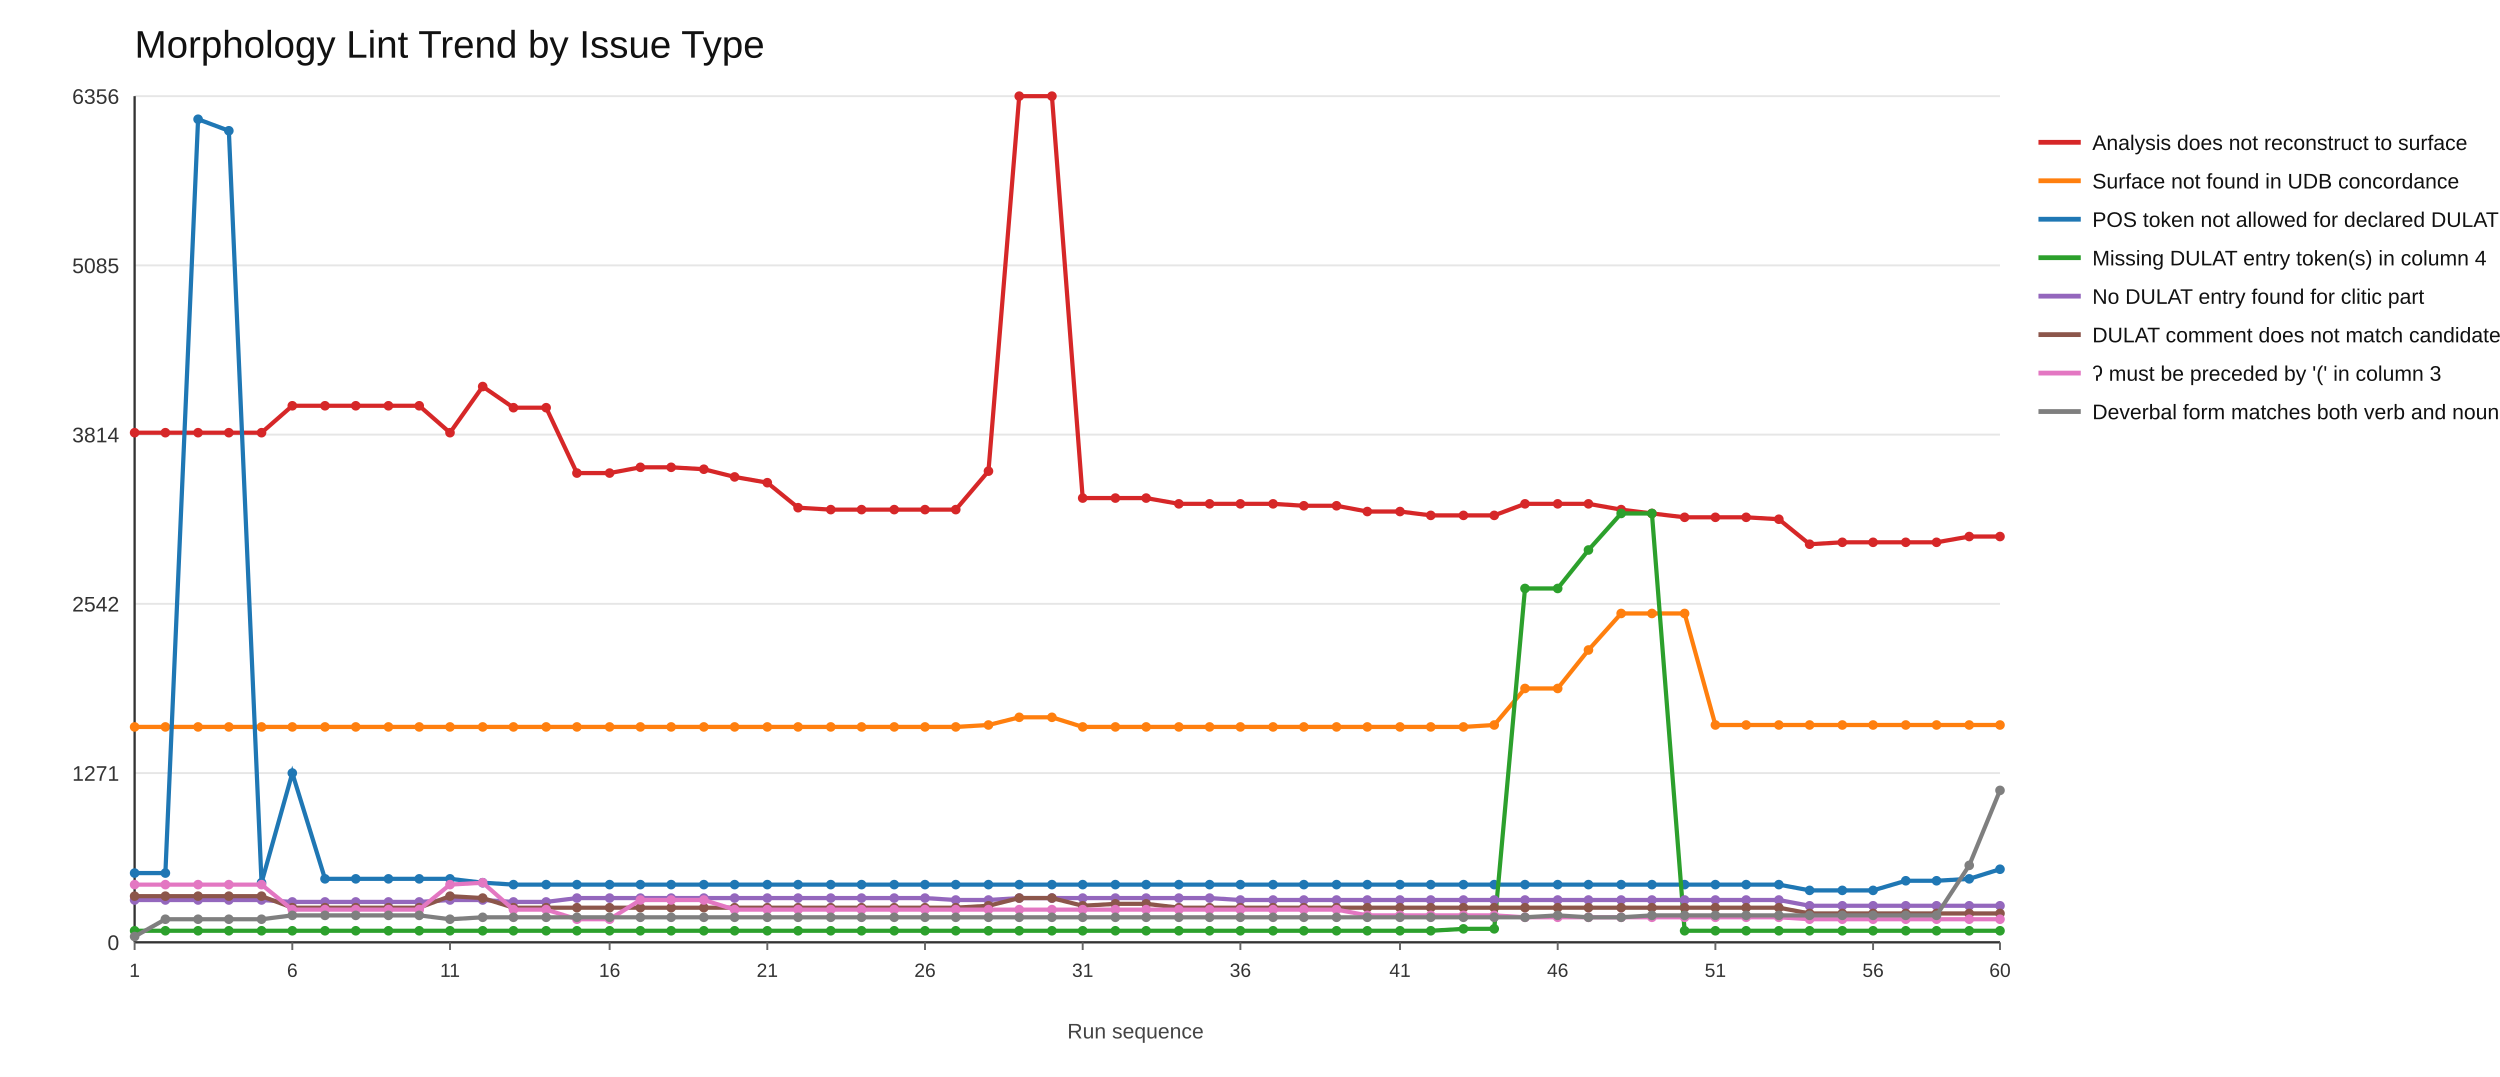
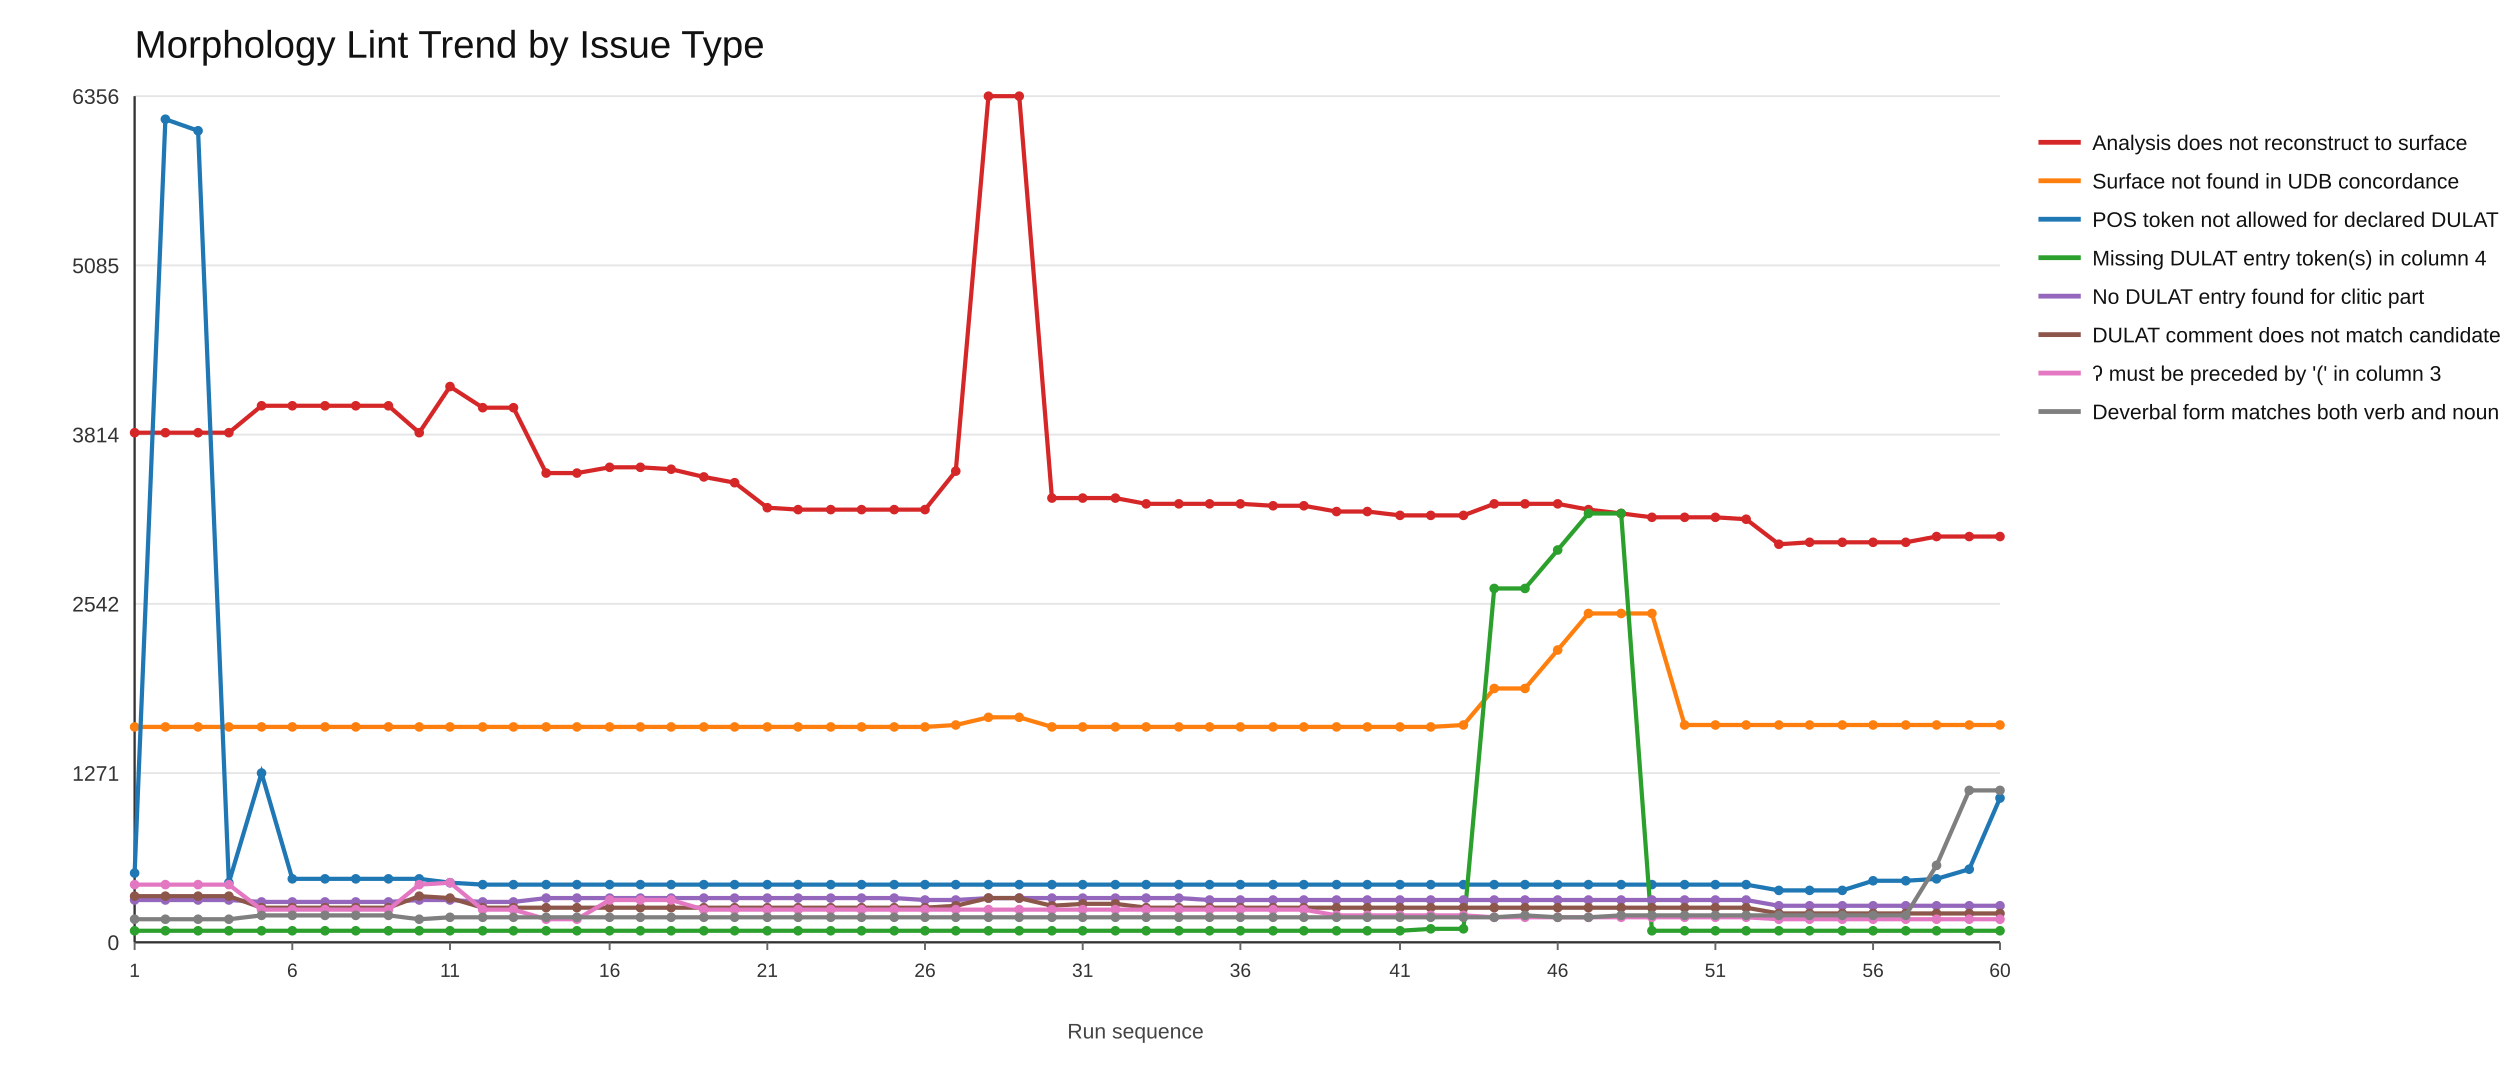
<svg xmlns="http://www.w3.org/2000/svg" width="1300" height="560">
  <rect x="0" y="0" width="1300" height="560" fill="#ffffff" />
  <text x="70" y="30" font-size="20" font-family="Arial" fill="#111">Morphology Lint Trend by Issue Type</text>
  <line x1="70" y1="490" x2="1040" y2="490" stroke="#e6e6e6" stroke-width="1" />
  <text x="62" y="494" font-size="11" font-family="Arial" fill="#333" text-anchor="end">0</text>
  <line x1="70" y1="402" x2="1040" y2="402" stroke="#e6e6e6" stroke-width="1" />
  <text x="62" y="406" font-size="11" font-family="Arial" fill="#333" text-anchor="end">1271</text>
  <line x1="70" y1="314" x2="1040" y2="314" stroke="#e6e6e6" stroke-width="1" />
  <text x="62" y="318" font-size="11" font-family="Arial" fill="#333" text-anchor="end">2542</text>
  <line x1="70" y1="226" x2="1040" y2="226" stroke="#e6e6e6" stroke-width="1" />
  <text x="62" y="230" font-size="11" font-family="Arial" fill="#333" text-anchor="end">3814</text>
  <line x1="70" y1="138" x2="1040" y2="138" stroke="#e6e6e6" stroke-width="1" />
  <text x="62" y="142" font-size="11" font-family="Arial" fill="#333" text-anchor="end">5085</text>
  <line x1="70" y1="50" x2="1040" y2="50" stroke="#e6e6e6" stroke-width="1" />
  <text x="62" y="54" font-size="11" font-family="Arial" fill="#333" text-anchor="end">6356</text>
  <line x1="70" y1="490" x2="1040" y2="490" stroke="#333" stroke-width="1.2" />
  <line x1="70" y1="50" x2="70" y2="490" stroke="#333" stroke-width="1.2" />
  <line x1="70" y1="490" x2="70" y2="494" stroke="#666" stroke-width="1" />
  <text x="70" y="508" font-size="10" font-family="Arial" fill="#333" text-anchor="middle">1</text>
  <line x1="152" y1="490" x2="152" y2="494" stroke="#666" stroke-width="1" />
  <text x="152" y="508" font-size="10" font-family="Arial" fill="#333" text-anchor="middle">6</text>
  <line x1="234" y1="490" x2="234" y2="494" stroke="#666" stroke-width="1" />
  <text x="234" y="508" font-size="10" font-family="Arial" fill="#333" text-anchor="middle">11</text>
  <line x1="317" y1="490" x2="317" y2="494" stroke="#666" stroke-width="1" />
  <text x="317" y="508" font-size="10" font-family="Arial" fill="#333" text-anchor="middle">16</text>
  <line x1="399" y1="490" x2="399" y2="494" stroke="#666" stroke-width="1" />
  <text x="399" y="508" font-size="10" font-family="Arial" fill="#333" text-anchor="middle">21</text>
  <line x1="481" y1="490" x2="481" y2="494" stroke="#666" stroke-width="1" />
  <text x="481" y="508" font-size="10" font-family="Arial" fill="#333" text-anchor="middle">26</text>
  <line x1="563" y1="490" x2="563" y2="494" stroke="#666" stroke-width="1" />
  <text x="563" y="508" font-size="10" font-family="Arial" fill="#333" text-anchor="middle">31</text>
  <line x1="645" y1="490" x2="645" y2="494" stroke="#666" stroke-width="1" />
  <text x="645" y="508" font-size="10" font-family="Arial" fill="#333" text-anchor="middle">36</text>
  <line x1="728" y1="490" x2="728" y2="494" stroke="#666" stroke-width="1" />
  <text x="728" y="508" font-size="10" font-family="Arial" fill="#333" text-anchor="middle">41</text>
  <line x1="810" y1="490" x2="810" y2="494" stroke="#666" stroke-width="1" />
  <text x="810" y="508" font-size="10" font-family="Arial" fill="#333" text-anchor="middle">46</text>
  <line x1="892" y1="490" x2="892" y2="494" stroke="#666" stroke-width="1" />
  <text x="892" y="508" font-size="10" font-family="Arial" fill="#333" text-anchor="middle">51</text>
  <line x1="974" y1="490" x2="974" y2="494" stroke="#666" stroke-width="1" />
  <text x="974" y="508" font-size="10" font-family="Arial" fill="#333" text-anchor="middle">56</text>
  <line x1="1040" y1="490" x2="1040" y2="494" stroke="#666" stroke-width="1" />
  <text x="1040" y="508" font-size="10" font-family="Arial" fill="#333" text-anchor="middle">60</text>
-   <polyline fill="none" stroke="#d62728" stroke-width="2.2" points="70,225 86,225 103,225 119,225 136,225 152,211 169,211 185,211 202,211 218,211 234,225 251,201 267,212 284,212 300,246 317,246 333,243 349,243 366,244 382,248 399,251 415,264 432,265 448,265 465,265 481,265 497,265 514,245 530,50 547,50 563,259 580,259 596,259 613,262 629,262 645,262 662,262 678,263 695,263 711,266 728,266 744,268 761,268 777,268 793,262 810,262 826,262 843,265 859,267 876,269 892,269 908,269 925,270 941,283 958,282 974,282 991,282 1007,282 1024,279 1040,279" />
+   <polyline fill="none" stroke="#d62728" stroke-width="2.2" points="70,225 86,225 103,225 119,225 136,211 152,211 169,211 185,211 202,211 218,225 234,201 251,212 267,212 284,246 300,246 317,243 333,243 349,244 366,248 382,251 399,264 415,265 432,265 448,265 465,265 481,265 497,245 514,50 530,50 547,259 563,259 580,259 596,262 613,262 629,262 645,262 662,263 678,263 695,266 711,266 728,268 744,268 761,268 777,262 793,262 810,262 826,265 843,267 859,269 876,269 892,269 908,270 925,283 941,282 958,282 974,282 991,282 1007,279 1024,279 1040,279" />
  <circle cx="70" cy="225" r="2.5" fill="#d62728" />
  <circle cx="86" cy="225" r="2.5" fill="#d62728" />
  <circle cx="103" cy="225" r="2.5" fill="#d62728" />
  <circle cx="119" cy="225" r="2.5" fill="#d62728" />
-   <circle cx="136" cy="225" r="2.5" fill="#d62728" />
+   <circle cx="136" cy="211" r="2.5" fill="#d62728" />
  <circle cx="152" cy="211" r="2.5" fill="#d62728" />
  <circle cx="169" cy="211" r="2.5" fill="#d62728" />
  <circle cx="185" cy="211" r="2.5" fill="#d62728" />
  <circle cx="202" cy="211" r="2.5" fill="#d62728" />
-   <circle cx="218" cy="211" r="2.5" fill="#d62728" />
-   <circle cx="234" cy="225" r="2.5" fill="#d62728" />
-   <circle cx="251" cy="201" r="2.5" fill="#d62728" />
+   <circle cx="218" cy="225" r="2.5" fill="#d62728" />
+   <circle cx="234" cy="201" r="2.5" fill="#d62728" />
+   <circle cx="251" cy="212" r="2.5" fill="#d62728" />
  <circle cx="267" cy="212" r="2.5" fill="#d62728" />
-   <circle cx="284" cy="212" r="2.5" fill="#d62728" />
+   <circle cx="284" cy="246" r="2.5" fill="#d62728" />
  <circle cx="300" cy="246" r="2.5" fill="#d62728" />
-   <circle cx="317" cy="246" r="2.5" fill="#d62728" />
+   <circle cx="317" cy="243" r="2.5" fill="#d62728" />
  <circle cx="333" cy="243" r="2.5" fill="#d62728" />
-   <circle cx="349" cy="243" r="2.5" fill="#d62728" />
-   <circle cx="366" cy="244" r="2.5" fill="#d62728" />
-   <circle cx="382" cy="248" r="2.5" fill="#d62728" />
-   <circle cx="399" cy="251" r="2.5" fill="#d62728" />
-   <circle cx="415" cy="264" r="2.5" fill="#d62728" />
+   <circle cx="349" cy="244" r="2.5" fill="#d62728" />
+   <circle cx="366" cy="248" r="2.5" fill="#d62728" />
+   <circle cx="382" cy="251" r="2.5" fill="#d62728" />
+   <circle cx="399" cy="264" r="2.5" fill="#d62728" />
+   <circle cx="415" cy="265" r="2.5" fill="#d62728" />
  <circle cx="432" cy="265" r="2.5" fill="#d62728" />
  <circle cx="448" cy="265" r="2.5" fill="#d62728" />
  <circle cx="465" cy="265" r="2.5" fill="#d62728" />
  <circle cx="481" cy="265" r="2.5" fill="#d62728" />
-   <circle cx="497" cy="265" r="2.5" fill="#d62728" />
-   <circle cx="514" cy="245" r="2.5" fill="#d62728" />
+   <circle cx="497" cy="245" r="2.5" fill="#d62728" />
+   <circle cx="514" cy="50" r="2.5" fill="#d62728" />
  <circle cx="530" cy="50" r="2.5" fill="#d62728" />
-   <circle cx="547" cy="50" r="2.5" fill="#d62728" />
+   <circle cx="547" cy="259" r="2.5" fill="#d62728" />
  <circle cx="563" cy="259" r="2.5" fill="#d62728" />
  <circle cx="580" cy="259" r="2.5" fill="#d62728" />
-   <circle cx="596" cy="259" r="2.5" fill="#d62728" />
+   <circle cx="596" cy="262" r="2.5" fill="#d62728" />
  <circle cx="613" cy="262" r="2.5" fill="#d62728" />
  <circle cx="629" cy="262" r="2.5" fill="#d62728" />
  <circle cx="645" cy="262" r="2.5" fill="#d62728" />
-   <circle cx="662" cy="262" r="2.5" fill="#d62728" />
+   <circle cx="662" cy="263" r="2.5" fill="#d62728" />
  <circle cx="678" cy="263" r="2.5" fill="#d62728" />
-   <circle cx="695" cy="263" r="2.5" fill="#d62728" />
+   <circle cx="695" cy="266" r="2.5" fill="#d62728" />
  <circle cx="711" cy="266" r="2.5" fill="#d62728" />
-   <circle cx="728" cy="266" r="2.5" fill="#d62728" />
+   <circle cx="728" cy="268" r="2.5" fill="#d62728" />
  <circle cx="744" cy="268" r="2.5" fill="#d62728" />
  <circle cx="761" cy="268" r="2.5" fill="#d62728" />
-   <circle cx="777" cy="268" r="2.5" fill="#d62728" />
+   <circle cx="777" cy="262" r="2.5" fill="#d62728" />
  <circle cx="793" cy="262" r="2.5" fill="#d62728" />
  <circle cx="810" cy="262" r="2.5" fill="#d62728" />
-   <circle cx="826" cy="262" r="2.5" fill="#d62728" />
-   <circle cx="843" cy="265" r="2.5" fill="#d62728" />
-   <circle cx="859" cy="267" r="2.5" fill="#d62728" />
+   <circle cx="826" cy="265" r="2.5" fill="#d62728" />
+   <circle cx="843" cy="267" r="2.5" fill="#d62728" />
+   <circle cx="859" cy="269" r="2.5" fill="#d62728" />
  <circle cx="876" cy="269" r="2.5" fill="#d62728" />
  <circle cx="892" cy="269" r="2.5" fill="#d62728" />
-   <circle cx="908" cy="269" r="2.5" fill="#d62728" />
-   <circle cx="925" cy="270" r="2.5" fill="#d62728" />
-   <circle cx="941" cy="283" r="2.5" fill="#d62728" />
+   <circle cx="908" cy="270" r="2.5" fill="#d62728" />
+   <circle cx="925" cy="283" r="2.5" fill="#d62728" />
+   <circle cx="941" cy="282" r="2.5" fill="#d62728" />
  <circle cx="958" cy="282" r="2.5" fill="#d62728" />
  <circle cx="974" cy="282" r="2.5" fill="#d62728" />
  <circle cx="991" cy="282" r="2.5" fill="#d62728" />
-   <circle cx="1007" cy="282" r="2.5" fill="#d62728" />
+   <circle cx="1007" cy="279" r="2.5" fill="#d62728" />
  <circle cx="1024" cy="279" r="2.5" fill="#d62728" />
  <circle cx="1040" cy="279" r="2.5" fill="#d62728" />
  <line x1="1060" y1="74" x2="1082" y2="74" stroke="#d62728" stroke-width="2.5" />
  <text x="1088" y="78" font-size="11" font-family="Arial" fill="#111">Analysis does not reconstruct to surface</text>
-   <polyline fill="none" stroke="#ff7f0e" stroke-width="2.2" points="70,378 86,378 103,378 119,378 136,378 152,378 169,378 185,378 202,378 218,378 234,378 251,378 267,378 284,378 300,378 317,378 333,378 349,378 366,378 382,378 399,378 415,378 432,378 448,378 465,378 481,378 497,378 514,377 530,373 547,373 563,378 580,378 596,378 613,378 629,378 645,378 662,378 678,378 695,378 711,378 728,378 744,378 761,378 777,377 793,358 810,358 826,338 843,319 859,319 876,319 892,377 908,377 925,377 941,377 958,377 974,377 991,377 1007,377 1024,377 1040,377" />
+   <polyline fill="none" stroke="#ff7f0e" stroke-width="2.2" points="70,378 86,378 103,378 119,378 136,378 152,378 169,378 185,378 202,378 218,378 234,378 251,378 267,378 284,378 300,378 317,378 333,378 349,378 366,378 382,378 399,378 415,378 432,378 448,378 465,378 481,378 497,377 514,373 530,373 547,378 563,378 580,378 596,378 613,378 629,378 645,378 662,378 678,378 695,378 711,378 728,378 744,378 761,377 777,358 793,358 810,338 826,319 843,319 859,319 876,377 892,377 908,377 925,377 941,377 958,377 974,377 991,377 1007,377 1024,377 1040,377" />
  <circle cx="70" cy="378" r="2.5" fill="#ff7f0e" />
  <circle cx="86" cy="378" r="2.5" fill="#ff7f0e" />
  <circle cx="103" cy="378" r="2.5" fill="#ff7f0e" />
  <circle cx="119" cy="378" r="2.5" fill="#ff7f0e" />
  <circle cx="136" cy="378" r="2.5" fill="#ff7f0e" />
  <circle cx="152" cy="378" r="2.5" fill="#ff7f0e" />
  <circle cx="169" cy="378" r="2.5" fill="#ff7f0e" />
  <circle cx="185" cy="378" r="2.5" fill="#ff7f0e" />
  <circle cx="202" cy="378" r="2.5" fill="#ff7f0e" />
  <circle cx="218" cy="378" r="2.5" fill="#ff7f0e" />
  <circle cx="234" cy="378" r="2.5" fill="#ff7f0e" />
  <circle cx="251" cy="378" r="2.5" fill="#ff7f0e" />
  <circle cx="267" cy="378" r="2.5" fill="#ff7f0e" />
  <circle cx="284" cy="378" r="2.5" fill="#ff7f0e" />
  <circle cx="300" cy="378" r="2.5" fill="#ff7f0e" />
  <circle cx="317" cy="378" r="2.5" fill="#ff7f0e" />
  <circle cx="333" cy="378" r="2.5" fill="#ff7f0e" />
  <circle cx="349" cy="378" r="2.5" fill="#ff7f0e" />
  <circle cx="366" cy="378" r="2.5" fill="#ff7f0e" />
  <circle cx="382" cy="378" r="2.5" fill="#ff7f0e" />
  <circle cx="399" cy="378" r="2.5" fill="#ff7f0e" />
  <circle cx="415" cy="378" r="2.5" fill="#ff7f0e" />
  <circle cx="432" cy="378" r="2.5" fill="#ff7f0e" />
  <circle cx="448" cy="378" r="2.5" fill="#ff7f0e" />
  <circle cx="465" cy="378" r="2.5" fill="#ff7f0e" />
  <circle cx="481" cy="378" r="2.5" fill="#ff7f0e" />
-   <circle cx="497" cy="378" r="2.5" fill="#ff7f0e" />
-   <circle cx="514" cy="377" r="2.5" fill="#ff7f0e" />
+   <circle cx="497" cy="377" r="2.5" fill="#ff7f0e" />
+   <circle cx="514" cy="373" r="2.5" fill="#ff7f0e" />
  <circle cx="530" cy="373" r="2.5" fill="#ff7f0e" />
-   <circle cx="547" cy="373" r="2.5" fill="#ff7f0e" />
+   <circle cx="547" cy="378" r="2.5" fill="#ff7f0e" />
  <circle cx="563" cy="378" r="2.5" fill="#ff7f0e" />
  <circle cx="580" cy="378" r="2.5" fill="#ff7f0e" />
  <circle cx="596" cy="378" r="2.5" fill="#ff7f0e" />
  <circle cx="613" cy="378" r="2.5" fill="#ff7f0e" />
  <circle cx="629" cy="378" r="2.5" fill="#ff7f0e" />
  <circle cx="645" cy="378" r="2.5" fill="#ff7f0e" />
  <circle cx="662" cy="378" r="2.5" fill="#ff7f0e" />
  <circle cx="678" cy="378" r="2.5" fill="#ff7f0e" />
  <circle cx="695" cy="378" r="2.5" fill="#ff7f0e" />
  <circle cx="711" cy="378" r="2.5" fill="#ff7f0e" />
  <circle cx="728" cy="378" r="2.5" fill="#ff7f0e" />
  <circle cx="744" cy="378" r="2.5" fill="#ff7f0e" />
-   <circle cx="761" cy="378" r="2.5" fill="#ff7f0e" />
-   <circle cx="777" cy="377" r="2.5" fill="#ff7f0e" />
+   <circle cx="761" cy="377" r="2.5" fill="#ff7f0e" />
+   <circle cx="777" cy="358" r="2.5" fill="#ff7f0e" />
  <circle cx="793" cy="358" r="2.5" fill="#ff7f0e" />
-   <circle cx="810" cy="358" r="2.5" fill="#ff7f0e" />
-   <circle cx="826" cy="338" r="2.5" fill="#ff7f0e" />
+   <circle cx="810" cy="338" r="2.5" fill="#ff7f0e" />
+   <circle cx="826" cy="319" r="2.5" fill="#ff7f0e" />
  <circle cx="843" cy="319" r="2.5" fill="#ff7f0e" />
  <circle cx="859" cy="319" r="2.5" fill="#ff7f0e" />
-   <circle cx="876" cy="319" r="2.5" fill="#ff7f0e" />
+   <circle cx="876" cy="377" r="2.5" fill="#ff7f0e" />
  <circle cx="892" cy="377" r="2.5" fill="#ff7f0e" />
  <circle cx="908" cy="377" r="2.5" fill="#ff7f0e" />
  <circle cx="925" cy="377" r="2.5" fill="#ff7f0e" />
  <circle cx="941" cy="377" r="2.5" fill="#ff7f0e" />
  <circle cx="958" cy="377" r="2.5" fill="#ff7f0e" />
  <circle cx="974" cy="377" r="2.5" fill="#ff7f0e" />
  <circle cx="991" cy="377" r="2.5" fill="#ff7f0e" />
  <circle cx="1007" cy="377" r="2.5" fill="#ff7f0e" />
  <circle cx="1024" cy="377" r="2.5" fill="#ff7f0e" />
  <circle cx="1040" cy="377" r="2.5" fill="#ff7f0e" />
  <line x1="1060" y1="94" x2="1082" y2="94" stroke="#ff7f0e" stroke-width="2.5" />
  <text x="1088" y="98" font-size="11" font-family="Arial" fill="#111">Surface not found in UDB concordance</text>
-   <polyline fill="none" stroke="#1f77b4" stroke-width="2.2" points="70,454 86,454 103,62 119,68 136,459 152,402 169,457 185,457 202,457 218,457 234,457 251,459 267,460 284,460 300,460 317,460 333,460 349,460 366,460 382,460 399,460 415,460 432,460 448,460 465,460 481,460 497,460 514,460 530,460 547,460 563,460 580,460 596,460 613,460 629,460 645,460 662,460 678,460 695,460 711,460 728,460 744,460 761,460 777,460 793,460 810,460 826,460 843,460 859,460 876,460 892,460 908,460 925,460 941,463 958,463 974,463 991,458 1007,458 1024,457 1040,452" />
+   <polyline fill="none" stroke="#1f77b4" stroke-width="2.2" points="70,454 86,62 103,68 119,459 136,402 152,457 169,457 185,457 202,457 218,457 234,459 251,460 267,460 284,460 300,460 317,460 333,460 349,460 366,460 382,460 399,460 415,460 432,460 448,460 465,460 481,460 497,460 514,460 530,460 547,460 563,460 580,460 596,460 613,460 629,460 645,460 662,460 678,460 695,460 711,460 728,460 744,460 761,460 777,460 793,460 810,460 826,460 843,460 859,460 876,460 892,460 908,460 925,463 941,463 958,463 974,458 991,458 1007,457 1024,452 1040,415" />
  <circle cx="70" cy="454" r="2.5" fill="#1f77b4" />
-   <circle cx="86" cy="454" r="2.5" fill="#1f77b4" />
-   <circle cx="103" cy="62" r="2.5" fill="#1f77b4" />
-   <circle cx="119" cy="68" r="2.5" fill="#1f77b4" />
-   <circle cx="136" cy="459" r="2.5" fill="#1f77b4" />
-   <circle cx="152" cy="402" r="2.5" fill="#1f77b4" />
+   <circle cx="86" cy="62" r="2.5" fill="#1f77b4" />
+   <circle cx="103" cy="68" r="2.5" fill="#1f77b4" />
+   <circle cx="119" cy="459" r="2.5" fill="#1f77b4" />
+   <circle cx="136" cy="402" r="2.5" fill="#1f77b4" />
+   <circle cx="152" cy="457" r="2.5" fill="#1f77b4" />
  <circle cx="169" cy="457" r="2.5" fill="#1f77b4" />
  <circle cx="185" cy="457" r="2.5" fill="#1f77b4" />
  <circle cx="202" cy="457" r="2.5" fill="#1f77b4" />
  <circle cx="218" cy="457" r="2.5" fill="#1f77b4" />
-   <circle cx="234" cy="457" r="2.5" fill="#1f77b4" />
-   <circle cx="251" cy="459" r="2.5" fill="#1f77b4" />
+   <circle cx="234" cy="459" r="2.5" fill="#1f77b4" />
+   <circle cx="251" cy="460" r="2.5" fill="#1f77b4" />
  <circle cx="267" cy="460" r="2.5" fill="#1f77b4" />
  <circle cx="284" cy="460" r="2.5" fill="#1f77b4" />
  <circle cx="300" cy="460" r="2.5" fill="#1f77b4" />
  <circle cx="317" cy="460" r="2.5" fill="#1f77b4" />
  <circle cx="333" cy="460" r="2.5" fill="#1f77b4" />
  <circle cx="349" cy="460" r="2.5" fill="#1f77b4" />
  <circle cx="366" cy="460" r="2.5" fill="#1f77b4" />
  <circle cx="382" cy="460" r="2.5" fill="#1f77b4" />
  <circle cx="399" cy="460" r="2.5" fill="#1f77b4" />
  <circle cx="415" cy="460" r="2.5" fill="#1f77b4" />
  <circle cx="432" cy="460" r="2.5" fill="#1f77b4" />
  <circle cx="448" cy="460" r="2.5" fill="#1f77b4" />
  <circle cx="465" cy="460" r="2.5" fill="#1f77b4" />
  <circle cx="481" cy="460" r="2.5" fill="#1f77b4" />
  <circle cx="497" cy="460" r="2.5" fill="#1f77b4" />
  <circle cx="514" cy="460" r="2.5" fill="#1f77b4" />
  <circle cx="530" cy="460" r="2.5" fill="#1f77b4" />
  <circle cx="547" cy="460" r="2.5" fill="#1f77b4" />
  <circle cx="563" cy="460" r="2.5" fill="#1f77b4" />
  <circle cx="580" cy="460" r="2.5" fill="#1f77b4" />
  <circle cx="596" cy="460" r="2.5" fill="#1f77b4" />
  <circle cx="613" cy="460" r="2.5" fill="#1f77b4" />
  <circle cx="629" cy="460" r="2.5" fill="#1f77b4" />
  <circle cx="645" cy="460" r="2.5" fill="#1f77b4" />
  <circle cx="662" cy="460" r="2.5" fill="#1f77b4" />
  <circle cx="678" cy="460" r="2.5" fill="#1f77b4" />
  <circle cx="695" cy="460" r="2.5" fill="#1f77b4" />
  <circle cx="711" cy="460" r="2.5" fill="#1f77b4" />
  <circle cx="728" cy="460" r="2.5" fill="#1f77b4" />
  <circle cx="744" cy="460" r="2.5" fill="#1f77b4" />
  <circle cx="761" cy="460" r="2.5" fill="#1f77b4" />
  <circle cx="777" cy="460" r="2.5" fill="#1f77b4" />
  <circle cx="793" cy="460" r="2.5" fill="#1f77b4" />
  <circle cx="810" cy="460" r="2.5" fill="#1f77b4" />
  <circle cx="826" cy="460" r="2.5" fill="#1f77b4" />
  <circle cx="843" cy="460" r="2.5" fill="#1f77b4" />
  <circle cx="859" cy="460" r="2.5" fill="#1f77b4" />
  <circle cx="876" cy="460" r="2.5" fill="#1f77b4" />
  <circle cx="892" cy="460" r="2.5" fill="#1f77b4" />
  <circle cx="908" cy="460" r="2.5" fill="#1f77b4" />
-   <circle cx="925" cy="460" r="2.5" fill="#1f77b4" />
+   <circle cx="925" cy="463" r="2.5" fill="#1f77b4" />
  <circle cx="941" cy="463" r="2.5" fill="#1f77b4" />
  <circle cx="958" cy="463" r="2.5" fill="#1f77b4" />
-   <circle cx="974" cy="463" r="2.5" fill="#1f77b4" />
+   <circle cx="974" cy="458" r="2.5" fill="#1f77b4" />
  <circle cx="991" cy="458" r="2.5" fill="#1f77b4" />
-   <circle cx="1007" cy="458" r="2.5" fill="#1f77b4" />
-   <circle cx="1024" cy="457" r="2.5" fill="#1f77b4" />
-   <circle cx="1040" cy="452" r="2.5" fill="#1f77b4" />
+   <circle cx="1007" cy="457" r="2.5" fill="#1f77b4" />
+   <circle cx="1024" cy="452" r="2.5" fill="#1f77b4" />
+   <circle cx="1040" cy="415" r="2.5" fill="#1f77b4" />
  <line x1="1060" y1="114" x2="1082" y2="114" stroke="#1f77b4" stroke-width="2.5" />
  <text x="1088" y="118" font-size="11" font-family="Arial" fill="#111">POS token not allowed for declared DULAT entry</text>
-   <polyline fill="none" stroke="#2ca02c" stroke-width="2.2" points="70,484 86,484 103,484 119,484 136,484 152,484 169,484 185,484 202,484 218,484 234,484 251,484 267,484 284,484 300,484 317,484 333,484 349,484 366,484 382,484 399,484 415,484 432,484 448,484 465,484 481,484 497,484 514,484 530,484 547,484 563,484 580,484 596,484 613,484 629,484 645,484 662,484 678,484 695,484 711,484 728,484 744,484 761,483 777,483 793,306 810,306 826,286 843,267 859,267 876,484 892,484 908,484 925,484 941,484 958,484 974,484 991,484 1007,484 1024,484 1040,484" />
+   <polyline fill="none" stroke="#2ca02c" stroke-width="2.2" points="70,484 86,484 103,484 119,484 136,484 152,484 169,484 185,484 202,484 218,484 234,484 251,484 267,484 284,484 300,484 317,484 333,484 349,484 366,484 382,484 399,484 415,484 432,484 448,484 465,484 481,484 497,484 514,484 530,484 547,484 563,484 580,484 596,484 613,484 629,484 645,484 662,484 678,484 695,484 711,484 728,484 744,483 761,483 777,306 793,306 810,286 826,267 843,267 859,484 876,484 892,484 908,484 925,484 941,484 958,484 974,484 991,484 1007,484 1024,484 1040,484" />
  <circle cx="70" cy="484" r="2.5" fill="#2ca02c" />
  <circle cx="86" cy="484" r="2.5" fill="#2ca02c" />
  <circle cx="103" cy="484" r="2.5" fill="#2ca02c" />
  <circle cx="119" cy="484" r="2.5" fill="#2ca02c" />
  <circle cx="136" cy="484" r="2.5" fill="#2ca02c" />
  <circle cx="152" cy="484" r="2.5" fill="#2ca02c" />
  <circle cx="169" cy="484" r="2.5" fill="#2ca02c" />
  <circle cx="185" cy="484" r="2.5" fill="#2ca02c" />
  <circle cx="202" cy="484" r="2.5" fill="#2ca02c" />
  <circle cx="218" cy="484" r="2.5" fill="#2ca02c" />
  <circle cx="234" cy="484" r="2.5" fill="#2ca02c" />
  <circle cx="251" cy="484" r="2.5" fill="#2ca02c" />
  <circle cx="267" cy="484" r="2.5" fill="#2ca02c" />
  <circle cx="284" cy="484" r="2.5" fill="#2ca02c" />
  <circle cx="300" cy="484" r="2.5" fill="#2ca02c" />
  <circle cx="317" cy="484" r="2.5" fill="#2ca02c" />
  <circle cx="333" cy="484" r="2.5" fill="#2ca02c" />
  <circle cx="349" cy="484" r="2.5" fill="#2ca02c" />
  <circle cx="366" cy="484" r="2.5" fill="#2ca02c" />
  <circle cx="382" cy="484" r="2.5" fill="#2ca02c" />
  <circle cx="399" cy="484" r="2.5" fill="#2ca02c" />
  <circle cx="415" cy="484" r="2.5" fill="#2ca02c" />
  <circle cx="432" cy="484" r="2.5" fill="#2ca02c" />
  <circle cx="448" cy="484" r="2.5" fill="#2ca02c" />
  <circle cx="465" cy="484" r="2.5" fill="#2ca02c" />
  <circle cx="481" cy="484" r="2.5" fill="#2ca02c" />
  <circle cx="497" cy="484" r="2.5" fill="#2ca02c" />
  <circle cx="514" cy="484" r="2.5" fill="#2ca02c" />
  <circle cx="530" cy="484" r="2.5" fill="#2ca02c" />
  <circle cx="547" cy="484" r="2.5" fill="#2ca02c" />
  <circle cx="563" cy="484" r="2.5" fill="#2ca02c" />
  <circle cx="580" cy="484" r="2.5" fill="#2ca02c" />
  <circle cx="596" cy="484" r="2.5" fill="#2ca02c" />
  <circle cx="613" cy="484" r="2.5" fill="#2ca02c" />
  <circle cx="629" cy="484" r="2.5" fill="#2ca02c" />
  <circle cx="645" cy="484" r="2.5" fill="#2ca02c" />
  <circle cx="662" cy="484" r="2.5" fill="#2ca02c" />
  <circle cx="678" cy="484" r="2.5" fill="#2ca02c" />
  <circle cx="695" cy="484" r="2.5" fill="#2ca02c" />
  <circle cx="711" cy="484" r="2.5" fill="#2ca02c" />
  <circle cx="728" cy="484" r="2.5" fill="#2ca02c" />
-   <circle cx="744" cy="484" r="2.5" fill="#2ca02c" />
+   <circle cx="744" cy="483" r="2.5" fill="#2ca02c" />
  <circle cx="761" cy="483" r="2.5" fill="#2ca02c" />
-   <circle cx="777" cy="483" r="2.5" fill="#2ca02c" />
+   <circle cx="777" cy="306" r="2.5" fill="#2ca02c" />
  <circle cx="793" cy="306" r="2.5" fill="#2ca02c" />
-   <circle cx="810" cy="306" r="2.5" fill="#2ca02c" />
-   <circle cx="826" cy="286" r="2.5" fill="#2ca02c" />
+   <circle cx="810" cy="286" r="2.5" fill="#2ca02c" />
+   <circle cx="826" cy="267" r="2.5" fill="#2ca02c" />
  <circle cx="843" cy="267" r="2.5" fill="#2ca02c" />
-   <circle cx="859" cy="267" r="2.5" fill="#2ca02c" />
+   <circle cx="859" cy="484" r="2.5" fill="#2ca02c" />
  <circle cx="876" cy="484" r="2.5" fill="#2ca02c" />
  <circle cx="892" cy="484" r="2.5" fill="#2ca02c" />
  <circle cx="908" cy="484" r="2.5" fill="#2ca02c" />
  <circle cx="925" cy="484" r="2.5" fill="#2ca02c" />
  <circle cx="941" cy="484" r="2.5" fill="#2ca02c" />
  <circle cx="958" cy="484" r="2.5" fill="#2ca02c" />
  <circle cx="974" cy="484" r="2.5" fill="#2ca02c" />
  <circle cx="991" cy="484" r="2.5" fill="#2ca02c" />
  <circle cx="1007" cy="484" r="2.5" fill="#2ca02c" />
  <circle cx="1024" cy="484" r="2.5" fill="#2ca02c" />
  <circle cx="1040" cy="484" r="2.5" fill="#2ca02c" />
  <line x1="1060" y1="134" x2="1082" y2="134" stroke="#2ca02c" stroke-width="2.5" />
  <text x="1088" y="138" font-size="11" font-family="Arial" fill="#111">Missing DULAT entry token(s) in column 4</text>
-   <polyline fill="none" stroke="#9467bd" stroke-width="2.2" points="70,468 86,468 103,468 119,468 136,468 152,469 169,469 185,469 202,469 218,469 234,468 251,468 267,469 284,469 300,467 317,467 333,467 349,467 366,467 382,467 399,467 415,467 432,467 448,467 465,467 481,467 497,468 514,468 530,467 547,467 563,467 580,467 596,467 613,467 629,467 645,468 662,468 678,468 695,468 711,468 728,468 744,468 761,468 777,468 793,468 810,468 826,468 843,468 859,468 876,468 892,468 908,468 925,468 941,471 958,471 974,471 991,471 1007,471 1024,471 1040,471" />
+   <polyline fill="none" stroke="#9467bd" stroke-width="2.2" points="70,468 86,468 103,468 119,468 136,469 152,469 169,469 185,469 202,469 218,468 234,468 251,469 267,469 284,467 300,467 317,467 333,467 349,467 366,467 382,467 399,467 415,467 432,467 448,467 465,467 481,468 497,468 514,467 530,467 547,467 563,467 580,467 596,467 613,467 629,468 645,468 662,468 678,468 695,468 711,468 728,468 744,468 761,468 777,468 793,468 810,468 826,468 843,468 859,468 876,468 892,468 908,468 925,471 941,471 958,471 974,471 991,471 1007,471 1024,471 1040,471" />
  <circle cx="70" cy="468" r="2.5" fill="#9467bd" />
  <circle cx="86" cy="468" r="2.5" fill="#9467bd" />
  <circle cx="103" cy="468" r="2.5" fill="#9467bd" />
  <circle cx="119" cy="468" r="2.5" fill="#9467bd" />
-   <circle cx="136" cy="468" r="2.5" fill="#9467bd" />
+   <circle cx="136" cy="469" r="2.5" fill="#9467bd" />
  <circle cx="152" cy="469" r="2.5" fill="#9467bd" />
  <circle cx="169" cy="469" r="2.5" fill="#9467bd" />
  <circle cx="185" cy="469" r="2.5" fill="#9467bd" />
  <circle cx="202" cy="469" r="2.5" fill="#9467bd" />
-   <circle cx="218" cy="469" r="2.5" fill="#9467bd" />
+   <circle cx="218" cy="468" r="2.5" fill="#9467bd" />
  <circle cx="234" cy="468" r="2.5" fill="#9467bd" />
-   <circle cx="251" cy="468" r="2.5" fill="#9467bd" />
+   <circle cx="251" cy="469" r="2.5" fill="#9467bd" />
  <circle cx="267" cy="469" r="2.5" fill="#9467bd" />
-   <circle cx="284" cy="469" r="2.5" fill="#9467bd" />
+   <circle cx="284" cy="467" r="2.5" fill="#9467bd" />
  <circle cx="300" cy="467" r="2.5" fill="#9467bd" />
  <circle cx="317" cy="467" r="2.5" fill="#9467bd" />
  <circle cx="333" cy="467" r="2.5" fill="#9467bd" />
  <circle cx="349" cy="467" r="2.5" fill="#9467bd" />
  <circle cx="366" cy="467" r="2.5" fill="#9467bd" />
  <circle cx="382" cy="467" r="2.5" fill="#9467bd" />
  <circle cx="399" cy="467" r="2.5" fill="#9467bd" />
  <circle cx="415" cy="467" r="2.5" fill="#9467bd" />
  <circle cx="432" cy="467" r="2.5" fill="#9467bd" />
  <circle cx="448" cy="467" r="2.5" fill="#9467bd" />
  <circle cx="465" cy="467" r="2.5" fill="#9467bd" />
-   <circle cx="481" cy="467" r="2.5" fill="#9467bd" />
+   <circle cx="481" cy="468" r="2.5" fill="#9467bd" />
  <circle cx="497" cy="468" r="2.5" fill="#9467bd" />
-   <circle cx="514" cy="468" r="2.5" fill="#9467bd" />
+   <circle cx="514" cy="467" r="2.5" fill="#9467bd" />
  <circle cx="530" cy="467" r="2.5" fill="#9467bd" />
  <circle cx="547" cy="467" r="2.5" fill="#9467bd" />
  <circle cx="563" cy="467" r="2.5" fill="#9467bd" />
  <circle cx="580" cy="467" r="2.5" fill="#9467bd" />
  <circle cx="596" cy="467" r="2.5" fill="#9467bd" />
  <circle cx="613" cy="467" r="2.5" fill="#9467bd" />
-   <circle cx="629" cy="467" r="2.5" fill="#9467bd" />
+   <circle cx="629" cy="468" r="2.5" fill="#9467bd" />
  <circle cx="645" cy="468" r="2.5" fill="#9467bd" />
  <circle cx="662" cy="468" r="2.5" fill="#9467bd" />
  <circle cx="678" cy="468" r="2.5" fill="#9467bd" />
  <circle cx="695" cy="468" r="2.5" fill="#9467bd" />
  <circle cx="711" cy="468" r="2.5" fill="#9467bd" />
  <circle cx="728" cy="468" r="2.5" fill="#9467bd" />
  <circle cx="744" cy="468" r="2.5" fill="#9467bd" />
  <circle cx="761" cy="468" r="2.5" fill="#9467bd" />
  <circle cx="777" cy="468" r="2.5" fill="#9467bd" />
  <circle cx="793" cy="468" r="2.5" fill="#9467bd" />
  <circle cx="810" cy="468" r="2.5" fill="#9467bd" />
  <circle cx="826" cy="468" r="2.5" fill="#9467bd" />
  <circle cx="843" cy="468" r="2.5" fill="#9467bd" />
  <circle cx="859" cy="468" r="2.5" fill="#9467bd" />
  <circle cx="876" cy="468" r="2.5" fill="#9467bd" />
  <circle cx="892" cy="468" r="2.5" fill="#9467bd" />
  <circle cx="908" cy="468" r="2.5" fill="#9467bd" />
-   <circle cx="925" cy="468" r="2.5" fill="#9467bd" />
+   <circle cx="925" cy="471" r="2.5" fill="#9467bd" />
  <circle cx="941" cy="471" r="2.5" fill="#9467bd" />
  <circle cx="958" cy="471" r="2.5" fill="#9467bd" />
  <circle cx="974" cy="471" r="2.5" fill="#9467bd" />
  <circle cx="991" cy="471" r="2.5" fill="#9467bd" />
  <circle cx="1007" cy="471" r="2.5" fill="#9467bd" />
  <circle cx="1024" cy="471" r="2.5" fill="#9467bd" />
  <circle cx="1040" cy="471" r="2.5" fill="#9467bd" />
  <line x1="1060" y1="154" x2="1082" y2="154" stroke="#9467bd" stroke-width="2.5" />
  <text x="1088" y="158" font-size="11" font-family="Arial" fill="#111">No DULAT entry found for clitic part</text>
-   <polyline fill="none" stroke="#8c564b" stroke-width="2.2" points="70,466 86,466 103,466 119,466 136,466 152,472 169,472 185,472 202,472 218,472 234,466 251,467 267,472 284,472 300,472 317,472 333,472 349,472 366,472 382,472 399,472 415,472 432,472 448,472 465,472 481,472 497,472 514,471 530,467 547,467 563,471 580,470 596,470 613,472 629,472 645,472 662,472 678,472 695,472 711,472 728,472 744,472 761,472 777,472 793,472 810,472 826,472 843,472 859,472 876,472 892,472 908,472 925,472 941,475 958,475 974,475 991,475 1007,475 1024,475 1040,475" />
+   <polyline fill="none" stroke="#8c564b" stroke-width="2.2" points="70,466 86,466 103,466 119,466 136,472 152,472 169,472 185,472 202,472 218,466 234,467 251,472 267,472 284,472 300,472 317,472 333,472 349,472 366,472 382,472 399,472 415,472 432,472 448,472 465,472 481,472 497,471 514,467 530,467 547,471 563,470 580,470 596,472 613,472 629,472 645,472 662,472 678,472 695,472 711,472 728,472 744,472 761,472 777,472 793,472 810,472 826,472 843,472 859,472 876,472 892,472 908,472 925,475 941,475 958,475 974,475 991,475 1007,475 1024,475 1040,475" />
  <circle cx="70" cy="466" r="2.5" fill="#8c564b" />
  <circle cx="86" cy="466" r="2.5" fill="#8c564b" />
  <circle cx="103" cy="466" r="2.5" fill="#8c564b" />
  <circle cx="119" cy="466" r="2.5" fill="#8c564b" />
-   <circle cx="136" cy="466" r="2.5" fill="#8c564b" />
+   <circle cx="136" cy="472" r="2.5" fill="#8c564b" />
  <circle cx="152" cy="472" r="2.5" fill="#8c564b" />
  <circle cx="169" cy="472" r="2.5" fill="#8c564b" />
  <circle cx="185" cy="472" r="2.5" fill="#8c564b" />
  <circle cx="202" cy="472" r="2.5" fill="#8c564b" />
-   <circle cx="218" cy="472" r="2.5" fill="#8c564b" />
-   <circle cx="234" cy="466" r="2.5" fill="#8c564b" />
-   <circle cx="251" cy="467" r="2.5" fill="#8c564b" />
+   <circle cx="218" cy="466" r="2.5" fill="#8c564b" />
+   <circle cx="234" cy="467" r="2.5" fill="#8c564b" />
+   <circle cx="251" cy="472" r="2.5" fill="#8c564b" />
  <circle cx="267" cy="472" r="2.5" fill="#8c564b" />
  <circle cx="284" cy="472" r="2.5" fill="#8c564b" />
  <circle cx="300" cy="472" r="2.5" fill="#8c564b" />
  <circle cx="317" cy="472" r="2.5" fill="#8c564b" />
  <circle cx="333" cy="472" r="2.5" fill="#8c564b" />
  <circle cx="349" cy="472" r="2.5" fill="#8c564b" />
  <circle cx="366" cy="472" r="2.5" fill="#8c564b" />
  <circle cx="382" cy="472" r="2.5" fill="#8c564b" />
  <circle cx="399" cy="472" r="2.5" fill="#8c564b" />
  <circle cx="415" cy="472" r="2.5" fill="#8c564b" />
  <circle cx="432" cy="472" r="2.5" fill="#8c564b" />
  <circle cx="448" cy="472" r="2.5" fill="#8c564b" />
  <circle cx="465" cy="472" r="2.5" fill="#8c564b" />
  <circle cx="481" cy="472" r="2.5" fill="#8c564b" />
-   <circle cx="497" cy="472" r="2.5" fill="#8c564b" />
-   <circle cx="514" cy="471" r="2.5" fill="#8c564b" />
+   <circle cx="497" cy="471" r="2.5" fill="#8c564b" />
+   <circle cx="514" cy="467" r="2.5" fill="#8c564b" />
  <circle cx="530" cy="467" r="2.5" fill="#8c564b" />
-   <circle cx="547" cy="467" r="2.5" fill="#8c564b" />
-   <circle cx="563" cy="471" r="2.5" fill="#8c564b" />
+   <circle cx="547" cy="471" r="2.5" fill="#8c564b" />
+   <circle cx="563" cy="470" r="2.5" fill="#8c564b" />
  <circle cx="580" cy="470" r="2.5" fill="#8c564b" />
-   <circle cx="596" cy="470" r="2.5" fill="#8c564b" />
+   <circle cx="596" cy="472" r="2.5" fill="#8c564b" />
  <circle cx="613" cy="472" r="2.5" fill="#8c564b" />
  <circle cx="629" cy="472" r="2.5" fill="#8c564b" />
  <circle cx="645" cy="472" r="2.5" fill="#8c564b" />
  <circle cx="662" cy="472" r="2.5" fill="#8c564b" />
  <circle cx="678" cy="472" r="2.5" fill="#8c564b" />
  <circle cx="695" cy="472" r="2.5" fill="#8c564b" />
  <circle cx="711" cy="472" r="2.5" fill="#8c564b" />
  <circle cx="728" cy="472" r="2.5" fill="#8c564b" />
  <circle cx="744" cy="472" r="2.5" fill="#8c564b" />
  <circle cx="761" cy="472" r="2.5" fill="#8c564b" />
  <circle cx="777" cy="472" r="2.5" fill="#8c564b" />
  <circle cx="793" cy="472" r="2.5" fill="#8c564b" />
  <circle cx="810" cy="472" r="2.5" fill="#8c564b" />
  <circle cx="826" cy="472" r="2.5" fill="#8c564b" />
  <circle cx="843" cy="472" r="2.5" fill="#8c564b" />
  <circle cx="859" cy="472" r="2.5" fill="#8c564b" />
  <circle cx="876" cy="472" r="2.5" fill="#8c564b" />
  <circle cx="892" cy="472" r="2.5" fill="#8c564b" />
  <circle cx="908" cy="472" r="2.5" fill="#8c564b" />
-   <circle cx="925" cy="472" r="2.5" fill="#8c564b" />
+   <circle cx="925" cy="475" r="2.5" fill="#8c564b" />
  <circle cx="941" cy="475" r="2.5" fill="#8c564b" />
  <circle cx="958" cy="475" r="2.5" fill="#8c564b" />
  <circle cx="974" cy="475" r="2.5" fill="#8c564b" />
  <circle cx="991" cy="475" r="2.5" fill="#8c564b" />
  <circle cx="1007" cy="475" r="2.5" fill="#8c564b" />
  <circle cx="1024" cy="475" r="2.5" fill="#8c564b" />
  <circle cx="1040" cy="475" r="2.5" fill="#8c564b" />
  <line x1="1060" y1="174" x2="1082" y2="174" stroke="#8c564b" stroke-width="2.5" />
  <text x="1088" y="178" font-size="11" font-family="Arial" fill="#111">DULAT comment does not match candidates</text>
-   <polyline fill="none" stroke="#e377c2" stroke-width="2.2" points="70,460 86,460 103,460 119,460 136,460 152,473 169,473 185,473 202,473 218,473 234,460 251,459 267,473 284,473 300,478 317,478 333,468 349,468 366,468 382,473 399,473 415,473 432,473 448,473 465,473 481,473 497,473 514,473 530,473 547,473 563,473 580,473 596,473 613,473 629,473 645,473 662,473 678,473 695,473 711,476 728,476 744,476 761,476 777,476 793,477 810,477 826,477 843,477 859,477 876,477 892,477 908,477 925,477 941,478 958,478 974,478 991,478 1007,478 1024,478 1040,478" />
+   <polyline fill="none" stroke="#e377c2" stroke-width="2.2" points="70,460 86,460 103,460 119,460 136,473 152,473 169,473 185,473 202,473 218,460 234,459 251,473 267,473 284,478 300,478 317,468 333,468 349,468 366,473 382,473 399,473 415,473 432,473 448,473 465,473 481,473 497,473 514,473 530,473 547,473 563,473 580,473 596,473 613,473 629,473 645,473 662,473 678,473 695,476 711,476 728,476 744,476 761,476 777,477 793,477 810,477 826,477 843,477 859,477 876,477 892,477 908,477 925,478 941,478 958,478 974,478 991,478 1007,478 1024,478 1040,478" />
  <circle cx="70" cy="460" r="2.5" fill="#e377c2" />
  <circle cx="86" cy="460" r="2.5" fill="#e377c2" />
  <circle cx="103" cy="460" r="2.5" fill="#e377c2" />
  <circle cx="119" cy="460" r="2.5" fill="#e377c2" />
-   <circle cx="136" cy="460" r="2.5" fill="#e377c2" />
+   <circle cx="136" cy="473" r="2.5" fill="#e377c2" />
  <circle cx="152" cy="473" r="2.5" fill="#e377c2" />
  <circle cx="169" cy="473" r="2.5" fill="#e377c2" />
  <circle cx="185" cy="473" r="2.5" fill="#e377c2" />
  <circle cx="202" cy="473" r="2.5" fill="#e377c2" />
-   <circle cx="218" cy="473" r="2.5" fill="#e377c2" />
-   <circle cx="234" cy="460" r="2.5" fill="#e377c2" />
-   <circle cx="251" cy="459" r="2.5" fill="#e377c2" />
+   <circle cx="218" cy="460" r="2.5" fill="#e377c2" />
+   <circle cx="234" cy="459" r="2.5" fill="#e377c2" />
+   <circle cx="251" cy="473" r="2.5" fill="#e377c2" />
  <circle cx="267" cy="473" r="2.5" fill="#e377c2" />
-   <circle cx="284" cy="473" r="2.5" fill="#e377c2" />
+   <circle cx="284" cy="478" r="2.5" fill="#e377c2" />
  <circle cx="300" cy="478" r="2.5" fill="#e377c2" />
-   <circle cx="317" cy="478" r="2.5" fill="#e377c2" />
+   <circle cx="317" cy="468" r="2.5" fill="#e377c2" />
  <circle cx="333" cy="468" r="2.5" fill="#e377c2" />
  <circle cx="349" cy="468" r="2.5" fill="#e377c2" />
-   <circle cx="366" cy="468" r="2.5" fill="#e377c2" />
+   <circle cx="366" cy="473" r="2.5" fill="#e377c2" />
  <circle cx="382" cy="473" r="2.5" fill="#e377c2" />
  <circle cx="399" cy="473" r="2.5" fill="#e377c2" />
  <circle cx="415" cy="473" r="2.5" fill="#e377c2" />
  <circle cx="432" cy="473" r="2.5" fill="#e377c2" />
  <circle cx="448" cy="473" r="2.5" fill="#e377c2" />
  <circle cx="465" cy="473" r="2.5" fill="#e377c2" />
  <circle cx="481" cy="473" r="2.5" fill="#e377c2" />
  <circle cx="497" cy="473" r="2.5" fill="#e377c2" />
  <circle cx="514" cy="473" r="2.5" fill="#e377c2" />
  <circle cx="530" cy="473" r="2.5" fill="#e377c2" />
  <circle cx="547" cy="473" r="2.5" fill="#e377c2" />
  <circle cx="563" cy="473" r="2.5" fill="#e377c2" />
  <circle cx="580" cy="473" r="2.5" fill="#e377c2" />
  <circle cx="596" cy="473" r="2.5" fill="#e377c2" />
  <circle cx="613" cy="473" r="2.5" fill="#e377c2" />
  <circle cx="629" cy="473" r="2.5" fill="#e377c2" />
  <circle cx="645" cy="473" r="2.5" fill="#e377c2" />
  <circle cx="662" cy="473" r="2.5" fill="#e377c2" />
  <circle cx="678" cy="473" r="2.5" fill="#e377c2" />
-   <circle cx="695" cy="473" r="2.5" fill="#e377c2" />
+   <circle cx="695" cy="476" r="2.5" fill="#e377c2" />
  <circle cx="711" cy="476" r="2.5" fill="#e377c2" />
  <circle cx="728" cy="476" r="2.5" fill="#e377c2" />
  <circle cx="744" cy="476" r="2.5" fill="#e377c2" />
  <circle cx="761" cy="476" r="2.5" fill="#e377c2" />
-   <circle cx="777" cy="476" r="2.5" fill="#e377c2" />
+   <circle cx="777" cy="477" r="2.5" fill="#e377c2" />
  <circle cx="793" cy="477" r="2.5" fill="#e377c2" />
  <circle cx="810" cy="477" r="2.5" fill="#e377c2" />
  <circle cx="826" cy="477" r="2.5" fill="#e377c2" />
  <circle cx="843" cy="477" r="2.5" fill="#e377c2" />
  <circle cx="859" cy="477" r="2.5" fill="#e377c2" />
  <circle cx="876" cy="477" r="2.5" fill="#e377c2" />
  <circle cx="892" cy="477" r="2.5" fill="#e377c2" />
  <circle cx="908" cy="477" r="2.5" fill="#e377c2" />
-   <circle cx="925" cy="477" r="2.5" fill="#e377c2" />
+   <circle cx="925" cy="478" r="2.5" fill="#e377c2" />
  <circle cx="941" cy="478" r="2.5" fill="#e377c2" />
  <circle cx="958" cy="478" r="2.5" fill="#e377c2" />
  <circle cx="974" cy="478" r="2.5" fill="#e377c2" />
  <circle cx="991" cy="478" r="2.5" fill="#e377c2" />
  <circle cx="1007" cy="478" r="2.5" fill="#e377c2" />
  <circle cx="1024" cy="478" r="2.5" fill="#e377c2" />
  <circle cx="1040" cy="478" r="2.5" fill="#e377c2" />
  <line x1="1060" y1="194" x2="1082" y2="194" stroke="#e377c2" stroke-width="2.5" />
  <text x="1088" y="198" font-size="11" font-family="Arial" fill="#111">ʔ must be preceded by '(' in column 3</text>
-   <polyline fill="none" stroke="#7f7f7f" stroke-width="2.2" points="70,487 86,478 103,478 119,478 136,478 152,476 169,476 185,476 202,476 218,476 234,478 251,477 267,477 284,477 300,477 317,477 333,477 349,477 366,477 382,477 399,477 415,477 432,477 448,477 465,477 481,477 497,477 514,477 530,477 547,477 563,477 580,477 596,477 613,477 629,477 645,477 662,477 678,477 695,477 711,477 728,477 744,477 761,477 777,477 793,477 810,476 826,477 843,477 859,476 876,476 892,476 908,476 925,476 941,476 958,476 974,476 991,476 1007,476 1024,450 1040,411" />
-   <circle cx="70" cy="487" r="2.5" fill="#7f7f7f" />
+   <polyline fill="none" stroke="#7f7f7f" stroke-width="2.2" points="70,478 86,478 103,478 119,478 136,476 152,476 169,476 185,476 202,476 218,478 234,477 251,477 267,477 284,477 300,477 317,477 333,477 349,477 366,477 382,477 399,477 415,477 432,477 448,477 465,477 481,477 497,477 514,477 530,477 547,477 563,477 580,477 596,477 613,477 629,477 645,477 662,477 678,477 695,477 711,477 728,477 744,477 761,477 777,477 793,476 810,477 826,477 843,476 859,476 876,476 892,476 908,476 925,476 941,476 958,476 974,476 991,476 1007,450 1024,411 1040,411" />
+   <circle cx="70" cy="478" r="2.5" fill="#7f7f7f" />
  <circle cx="86" cy="478" r="2.5" fill="#7f7f7f" />
  <circle cx="103" cy="478" r="2.5" fill="#7f7f7f" />
  <circle cx="119" cy="478" r="2.5" fill="#7f7f7f" />
-   <circle cx="136" cy="478" r="2.5" fill="#7f7f7f" />
+   <circle cx="136" cy="476" r="2.5" fill="#7f7f7f" />
  <circle cx="152" cy="476" r="2.5" fill="#7f7f7f" />
  <circle cx="169" cy="476" r="2.5" fill="#7f7f7f" />
  <circle cx="185" cy="476" r="2.5" fill="#7f7f7f" />
  <circle cx="202" cy="476" r="2.5" fill="#7f7f7f" />
-   <circle cx="218" cy="476" r="2.5" fill="#7f7f7f" />
-   <circle cx="234" cy="478" r="2.5" fill="#7f7f7f" />
+   <circle cx="218" cy="478" r="2.5" fill="#7f7f7f" />
+   <circle cx="234" cy="477" r="2.5" fill="#7f7f7f" />
  <circle cx="251" cy="477" r="2.5" fill="#7f7f7f" />
  <circle cx="267" cy="477" r="2.5" fill="#7f7f7f" />
  <circle cx="284" cy="477" r="2.5" fill="#7f7f7f" />
  <circle cx="300" cy="477" r="2.5" fill="#7f7f7f" />
  <circle cx="317" cy="477" r="2.5" fill="#7f7f7f" />
  <circle cx="333" cy="477" r="2.5" fill="#7f7f7f" />
  <circle cx="349" cy="477" r="2.5" fill="#7f7f7f" />
  <circle cx="366" cy="477" r="2.5" fill="#7f7f7f" />
  <circle cx="382" cy="477" r="2.5" fill="#7f7f7f" />
  <circle cx="399" cy="477" r="2.5" fill="#7f7f7f" />
  <circle cx="415" cy="477" r="2.5" fill="#7f7f7f" />
  <circle cx="432" cy="477" r="2.5" fill="#7f7f7f" />
  <circle cx="448" cy="477" r="2.5" fill="#7f7f7f" />
  <circle cx="465" cy="477" r="2.5" fill="#7f7f7f" />
  <circle cx="481" cy="477" r="2.5" fill="#7f7f7f" />
  <circle cx="497" cy="477" r="2.5" fill="#7f7f7f" />
  <circle cx="514" cy="477" r="2.5" fill="#7f7f7f" />
  <circle cx="530" cy="477" r="2.5" fill="#7f7f7f" />
  <circle cx="547" cy="477" r="2.5" fill="#7f7f7f" />
  <circle cx="563" cy="477" r="2.5" fill="#7f7f7f" />
  <circle cx="580" cy="477" r="2.5" fill="#7f7f7f" />
  <circle cx="596" cy="477" r="2.5" fill="#7f7f7f" />
  <circle cx="613" cy="477" r="2.5" fill="#7f7f7f" />
  <circle cx="629" cy="477" r="2.5" fill="#7f7f7f" />
  <circle cx="645" cy="477" r="2.5" fill="#7f7f7f" />
  <circle cx="662" cy="477" r="2.5" fill="#7f7f7f" />
  <circle cx="678" cy="477" r="2.5" fill="#7f7f7f" />
  <circle cx="695" cy="477" r="2.5" fill="#7f7f7f" />
  <circle cx="711" cy="477" r="2.5" fill="#7f7f7f" />
  <circle cx="728" cy="477" r="2.5" fill="#7f7f7f" />
  <circle cx="744" cy="477" r="2.5" fill="#7f7f7f" />
  <circle cx="761" cy="477" r="2.5" fill="#7f7f7f" />
  <circle cx="777" cy="477" r="2.5" fill="#7f7f7f" />
-   <circle cx="793" cy="477" r="2.5" fill="#7f7f7f" />
-   <circle cx="810" cy="476" r="2.5" fill="#7f7f7f" />
+   <circle cx="793" cy="476" r="2.5" fill="#7f7f7f" />
+   <circle cx="810" cy="477" r="2.5" fill="#7f7f7f" />
  <circle cx="826" cy="477" r="2.5" fill="#7f7f7f" />
-   <circle cx="843" cy="477" r="2.5" fill="#7f7f7f" />
+   <circle cx="843" cy="476" r="2.5" fill="#7f7f7f" />
  <circle cx="859" cy="476" r="2.5" fill="#7f7f7f" />
  <circle cx="876" cy="476" r="2.5" fill="#7f7f7f" />
  <circle cx="892" cy="476" r="2.5" fill="#7f7f7f" />
  <circle cx="908" cy="476" r="2.5" fill="#7f7f7f" />
  <circle cx="925" cy="476" r="2.5" fill="#7f7f7f" />
  <circle cx="941" cy="476" r="2.5" fill="#7f7f7f" />
  <circle cx="958" cy="476" r="2.5" fill="#7f7f7f" />
  <circle cx="974" cy="476" r="2.5" fill="#7f7f7f" />
  <circle cx="991" cy="476" r="2.5" fill="#7f7f7f" />
-   <circle cx="1007" cy="476" r="2.5" fill="#7f7f7f" />
-   <circle cx="1024" cy="450" r="2.5" fill="#7f7f7f" />
+   <circle cx="1007" cy="450" r="2.5" fill="#7f7f7f" />
+   <circle cx="1024" cy="411" r="2.5" fill="#7f7f7f" />
  <circle cx="1040" cy="411" r="2.5" fill="#7f7f7f" />
  <line x1="1060" y1="214" x2="1082" y2="214" stroke="#7f7f7f" stroke-width="2.5" />
  <text x="1088" y="218" font-size="11" font-family="Arial" fill="#111">Deverbal form matches both verb and noun entries in DULAT</text>
  <text x="555" y="540" font-size="11" font-family="Arial" fill="#444">Run sequence</text>
</svg>
